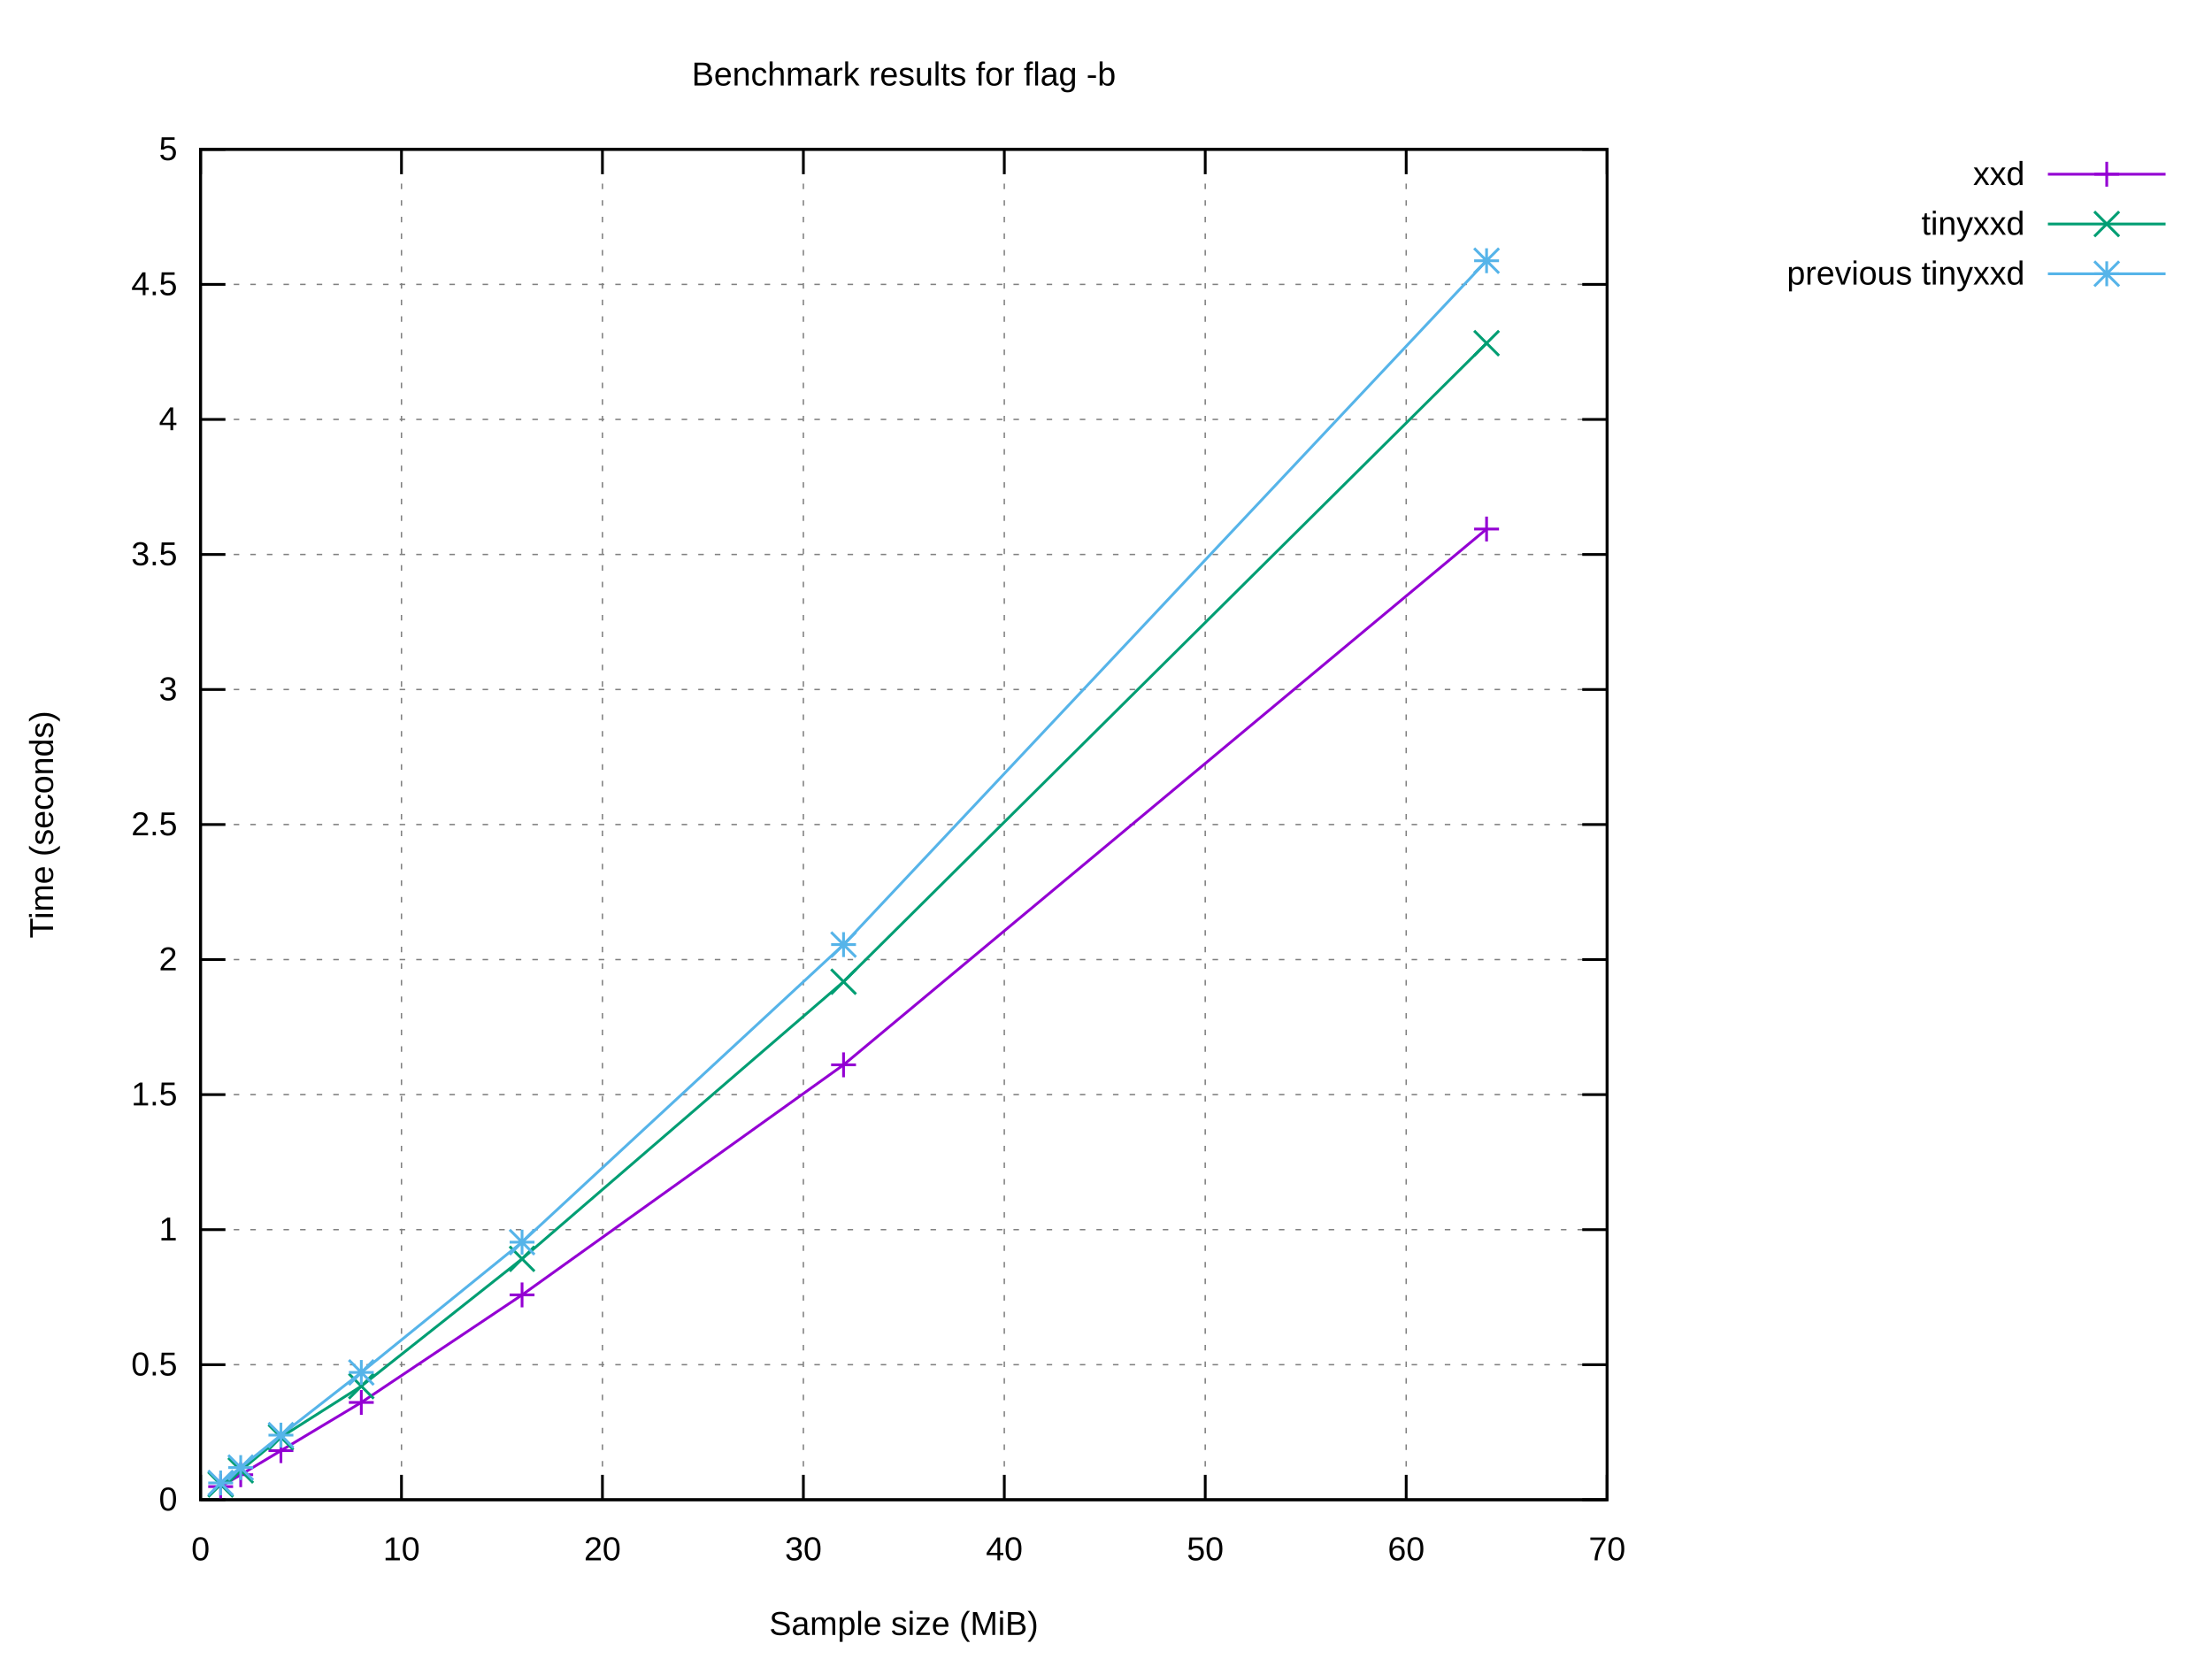
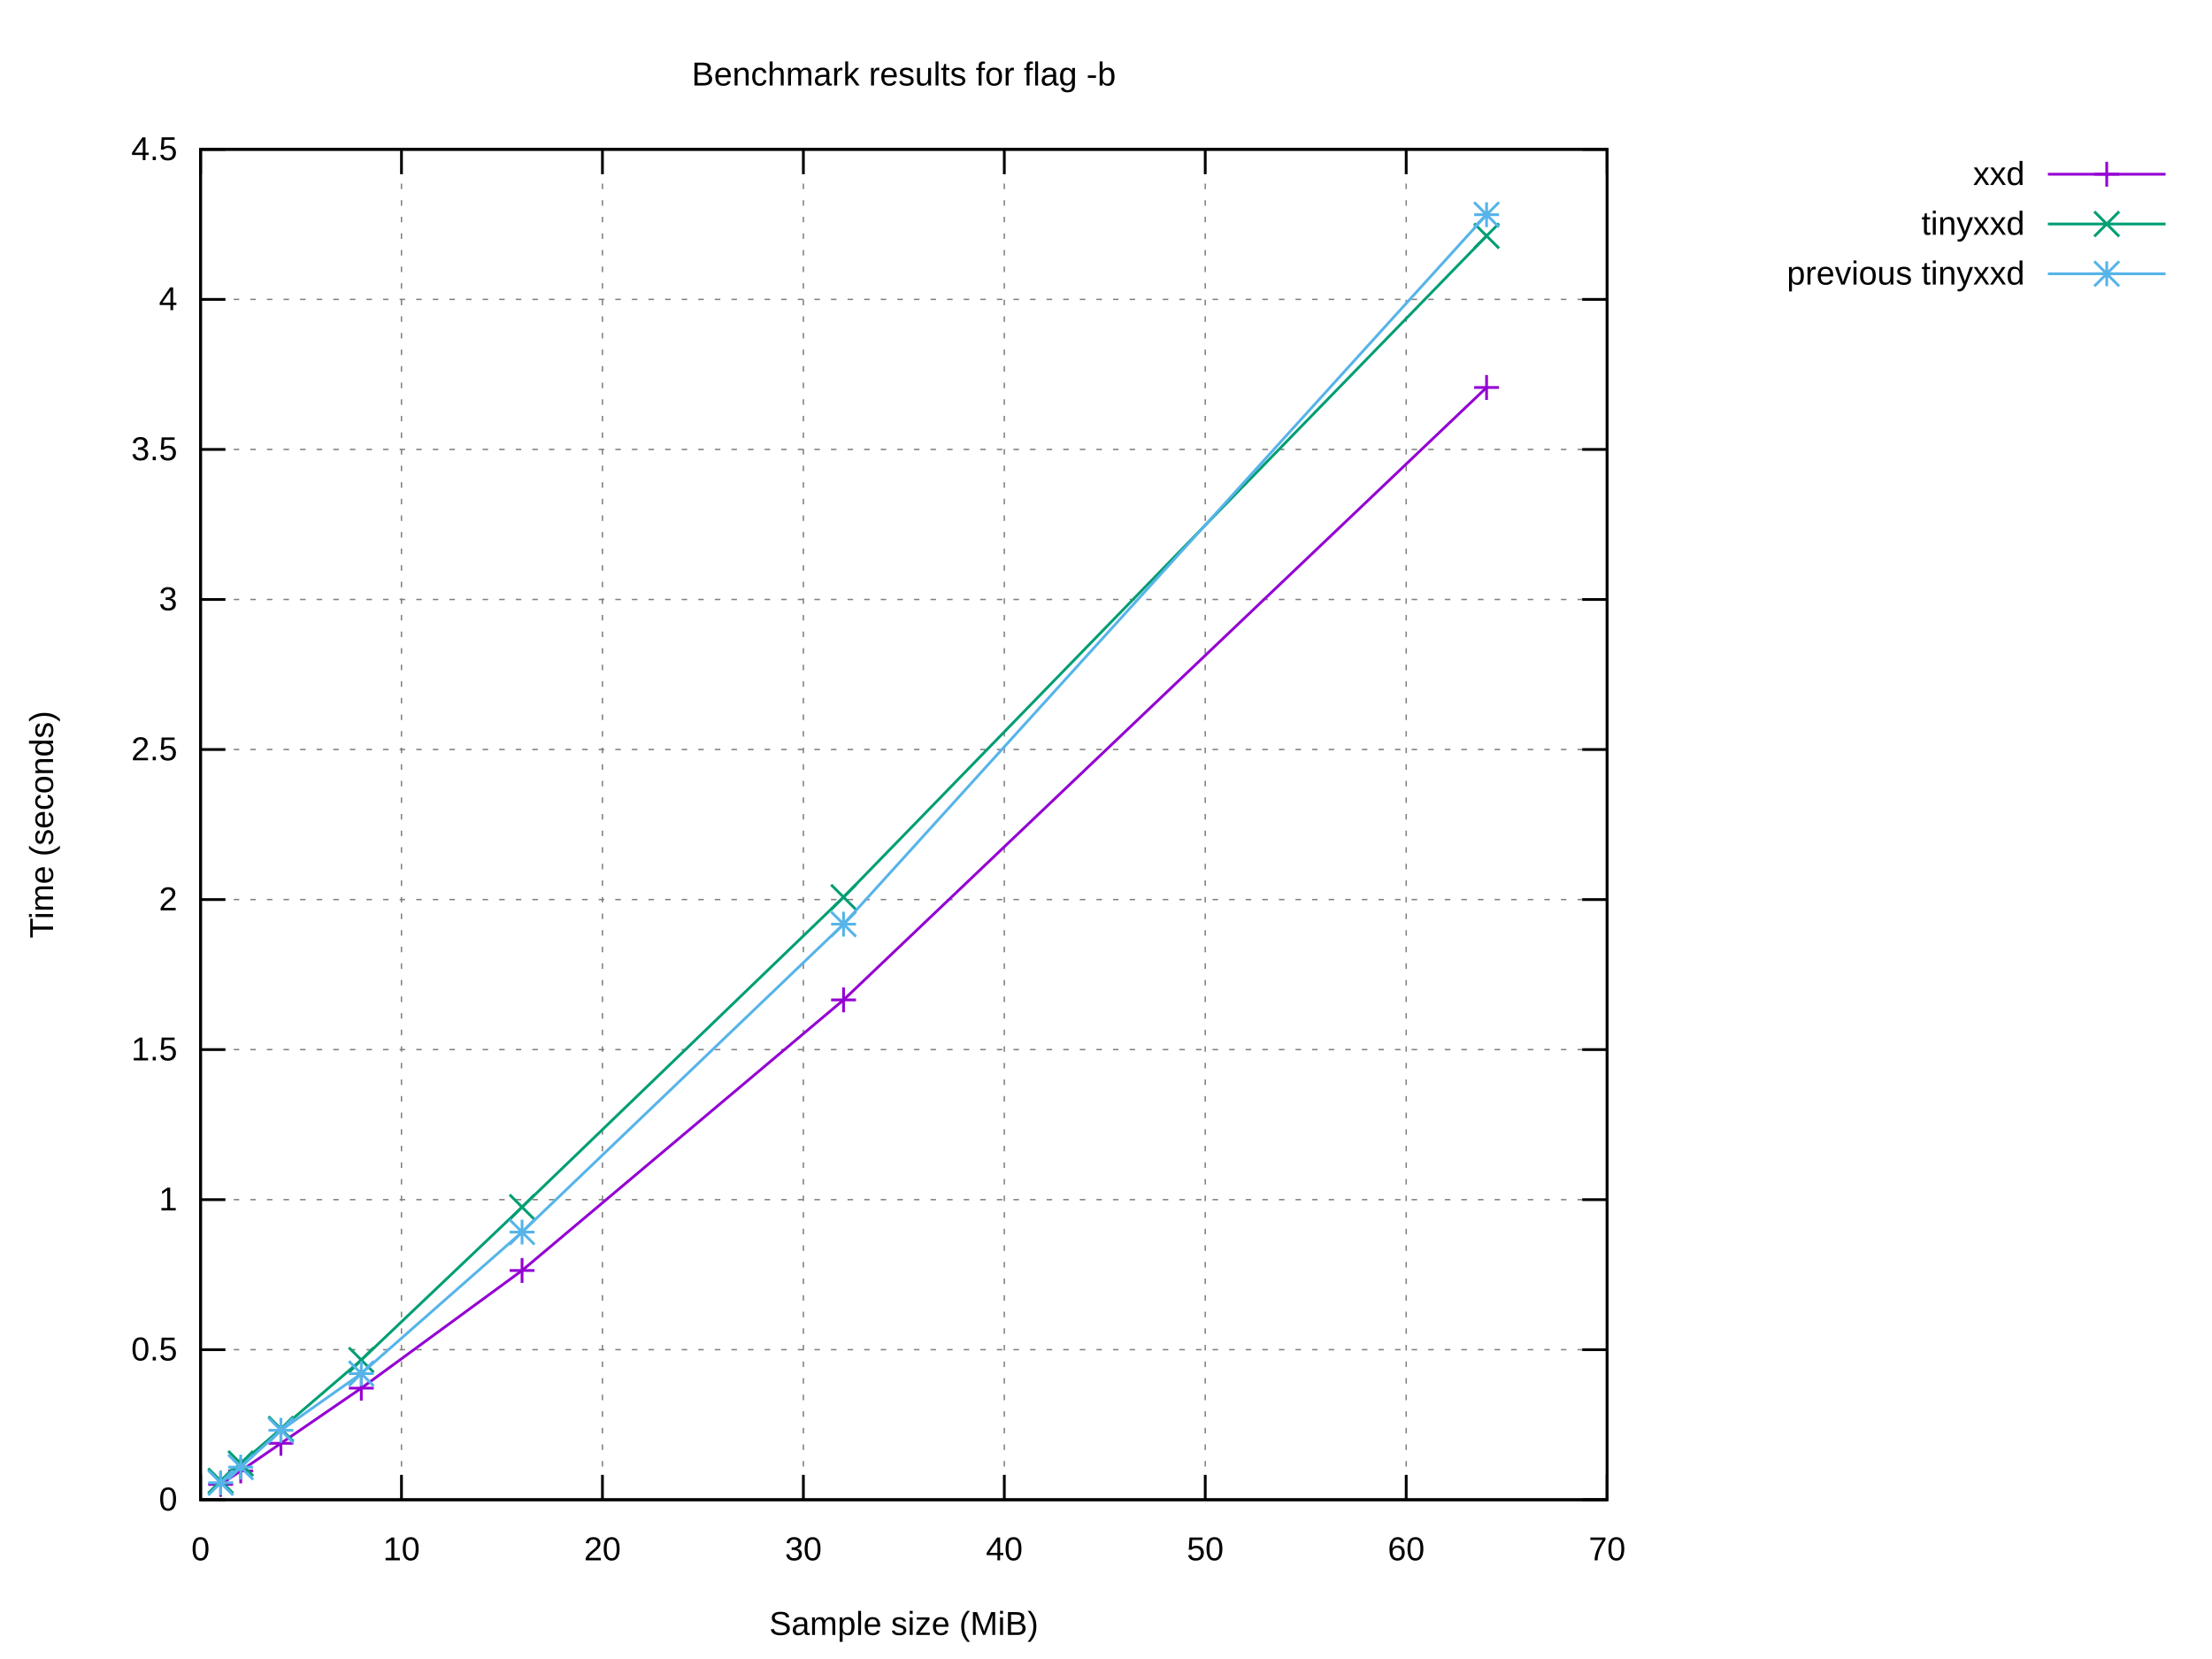
<svg xmlns="http://www.w3.org/2000/svg" xmlns:xlink="http://www.w3.org/1999/xlink" width="800" height="600" viewBox="0 0 800 600">
  <g id="gnuplot_canvas">
    <rect x="0" y="0" width="800" height="600" fill="#ffffff" />
    <defs>
      <circle id="gpDot" r="0.5" stroke-width="0.5" stroke="currentColor" />
      <path id="gpPt0" stroke-width="0.222" stroke="currentColor" d="M-1,0 h2 M0,-1 v2" />
      <path id="gpPt1" stroke-width="0.222" stroke="currentColor" d="M-1,-1 L1,1 M1,-1 L-1,1" />
      <path id="gpPt2" stroke-width="0.222" stroke="currentColor" d="M-1,0 L1,0 M0,-1 L0,1 M-1,-1 L1,1 M-1,1 L1,-1" />
      <rect id="gpPt3" stroke-width="0.222" stroke="currentColor" x="-1" y="-1" width="2" height="2" />
      <rect id="gpPt4" stroke-width="0.222" stroke="currentColor" fill="currentColor" x="-1" y="-1" width="2" height="2" />
      <circle id="gpPt5" stroke-width="0.222" stroke="currentColor" cx="0" cy="0" r="1" />
      <use xlink:href="#gpPt5" id="gpPt6" fill="currentColor" stroke="none" />
      <path id="gpPt7" stroke-width="0.222" stroke="currentColor" d="M0,-1.33 L-1.33,0.67 L1.33,0.67 z" />
      <use xlink:href="#gpPt7" id="gpPt8" fill="currentColor" stroke="none" />
      <use xlink:href="#gpPt7" id="gpPt9" stroke="currentColor" transform="rotate(180)" />
      <use xlink:href="#gpPt9" id="gpPt10" fill="currentColor" stroke="none" />
      <use xlink:href="#gpPt3" id="gpPt11" stroke="currentColor" transform="rotate(45)" />
      <use xlink:href="#gpPt11" id="gpPt12" fill="currentColor" stroke="none" />
      <path id="gpPt13" stroke-width="0.222" stroke="currentColor" d="M0,1.330 L1.265,0.411 L0.782,-1.067 L-0.782,-1.076 L-1.265,0.411 z" />
      <use xlink:href="#gpPt13" id="gpPt14" fill="currentColor" stroke="none" />
      <filter id="textbox" filterUnits="objectBoundingBox" x="0" y="0" height="1" width="1">
        <feFlood flood-color="#FFFFFF" flood-opacity="1" result="bgnd" />
        <feComposite in="SourceGraphic" in2="bgnd" operator="atop" />
      </filter>
      <filter id="greybox" filterUnits="objectBoundingBox" x="0" y="0" height="1" width="1">
        <feFlood flood-color="lightgrey" flood-opacity="1" result="grey" />
        <feComposite in="SourceGraphic" in2="grey" operator="atop" />
      </filter>
    </defs>
    <g fill="none" color="#FFFFFF" stroke="currentColor" stroke-width="1.00" stroke-linecap="butt" stroke-linejoin="miter">
</g>
    <g fill="none" color="black" stroke="currentColor" stroke-width="1.00" stroke-linecap="butt" stroke-linejoin="miter">
</g>
    <g fill="none" color="black" stroke="black" stroke-width="0.50" stroke-linecap="butt" stroke-linejoin="miter">
</g>
    <g fill="none" color="gray" stroke="currentColor" stroke-width="0.50" stroke-linecap="butt" stroke-linejoin="miter">
      <path stroke="gray" stroke-dasharray="2,4" class="gridline" d="M72.53,542.40 L581.24,542.40  " />
    </g>
    <g fill="none" color="gray" stroke="gray" stroke-width="1.00" stroke-linecap="butt" stroke-linejoin="miter">
</g>
    <g fill="none" color="black" stroke="currentColor" stroke-width="1.00" stroke-linecap="butt" stroke-linejoin="miter">
      <path stroke="black" d="M72.53,542.40 L81.53,542.40 M581.24,542.40 L572.24,542.40  " />
      <g transform="translate(64.14,546.30)" stroke="none" fill="black" font-family="Arial" font-size="12.00" text-anchor="end">
        <text>
          <tspan font-family="Arial"> 0</tspan>
        </text>
      </g>
    </g>
    <g fill="none" color="black" stroke="currentColor" stroke-width="1.00" stroke-linecap="butt" stroke-linejoin="miter">
</g>
    <g fill="none" color="black" stroke="black" stroke-width="0.50" stroke-linecap="butt" stroke-linejoin="miter">
</g>
    <g fill="none" color="gray" stroke="currentColor" stroke-width="0.50" stroke-linecap="butt" stroke-linejoin="miter">
-       <path stroke="gray" stroke-dasharray="2,4" class="gridline" d="M72.53,493.56 L581.24,493.56  " />
-     </g>
-     <g fill="none" color="gray" stroke="gray" stroke-width="1.00" stroke-linecap="butt" stroke-linejoin="miter">
- </g>
-     <g fill="none" color="black" stroke="currentColor" stroke-width="1.00" stroke-linecap="butt" stroke-linejoin="miter">
-       <path stroke="black" d="M72.53,493.56 L81.53,493.56 M581.24,493.56 L572.24,493.56  " />
-       <g transform="translate(64.14,497.46)" stroke="none" fill="black" font-family="Arial" font-size="12.00" text-anchor="end">
+       <path stroke="gray" stroke-dasharray="2,4" class="gridline" d="M72.53,488.13 L581.24,488.13  " />
+     </g>
+     <g fill="none" color="gray" stroke="gray" stroke-width="1.00" stroke-linecap="butt" stroke-linejoin="miter">
+ </g>
+     <g fill="none" color="black" stroke="currentColor" stroke-width="1.00" stroke-linecap="butt" stroke-linejoin="miter">
+       <path stroke="black" d="M72.53,488.13 L81.53,488.13 M581.24,488.13 L572.24,488.13  " />
+       <g transform="translate(64.14,492.03)" stroke="none" fill="black" font-family="Arial" font-size="12.00" text-anchor="end">
        <text>
          <tspan font-family="Arial"> 0.5</tspan>
        </text>
      </g>
    </g>
    <g fill="none" color="black" stroke="currentColor" stroke-width="1.00" stroke-linecap="butt" stroke-linejoin="miter">
</g>
    <g fill="none" color="black" stroke="black" stroke-width="0.50" stroke-linecap="butt" stroke-linejoin="miter">
</g>
    <g fill="none" color="gray" stroke="currentColor" stroke-width="0.50" stroke-linecap="butt" stroke-linejoin="miter">
-       <path stroke="gray" stroke-dasharray="2,4" class="gridline" d="M72.53,444.72 L581.24,444.72  " />
-     </g>
-     <g fill="none" color="gray" stroke="gray" stroke-width="1.00" stroke-linecap="butt" stroke-linejoin="miter">
- </g>
-     <g fill="none" color="black" stroke="currentColor" stroke-width="1.00" stroke-linecap="butt" stroke-linejoin="miter">
-       <path stroke="black" d="M72.53,444.72 L81.53,444.72 M581.24,444.72 L572.24,444.72  " />
-       <g transform="translate(64.14,448.62)" stroke="none" fill="black" font-family="Arial" font-size="12.00" text-anchor="end">
+       <path stroke="gray" stroke-dasharray="2,4" class="gridline" d="M72.53,433.87 L581.24,433.87  " />
+     </g>
+     <g fill="none" color="gray" stroke="gray" stroke-width="1.00" stroke-linecap="butt" stroke-linejoin="miter">
+ </g>
+     <g fill="none" color="black" stroke="currentColor" stroke-width="1.00" stroke-linecap="butt" stroke-linejoin="miter">
+       <path stroke="black" d="M72.53,433.87 L81.53,433.87 M581.24,433.87 L572.24,433.87  " />
+       <g transform="translate(64.14,437.77)" stroke="none" fill="black" font-family="Arial" font-size="12.00" text-anchor="end">
        <text>
          <tspan font-family="Arial"> 1</tspan>
        </text>
      </g>
    </g>
    <g fill="none" color="black" stroke="currentColor" stroke-width="1.00" stroke-linecap="butt" stroke-linejoin="miter">
</g>
    <g fill="none" color="black" stroke="black" stroke-width="0.50" stroke-linecap="butt" stroke-linejoin="miter">
</g>
    <g fill="none" color="gray" stroke="currentColor" stroke-width="0.50" stroke-linecap="butt" stroke-linejoin="miter">
-       <path stroke="gray" stroke-dasharray="2,4" class="gridline" d="M72.53,395.88 L581.24,395.88  " />
-     </g>
-     <g fill="none" color="gray" stroke="gray" stroke-width="1.00" stroke-linecap="butt" stroke-linejoin="miter">
- </g>
-     <g fill="none" color="black" stroke="currentColor" stroke-width="1.00" stroke-linecap="butt" stroke-linejoin="miter">
-       <path stroke="black" d="M72.53,395.88 L81.53,395.88 M581.24,395.88 L572.24,395.88  " />
-       <g transform="translate(64.14,399.78)" stroke="none" fill="black" font-family="Arial" font-size="12.00" text-anchor="end">
+       <path stroke="gray" stroke-dasharray="2,4" class="gridline" d="M72.53,379.60 L581.24,379.60  " />
+     </g>
+     <g fill="none" color="gray" stroke="gray" stroke-width="1.00" stroke-linecap="butt" stroke-linejoin="miter">
+ </g>
+     <g fill="none" color="black" stroke="currentColor" stroke-width="1.00" stroke-linecap="butt" stroke-linejoin="miter">
+       <path stroke="black" d="M72.53,379.60 L81.53,379.60 M581.24,379.60 L572.24,379.60  " />
+       <g transform="translate(64.14,383.50)" stroke="none" fill="black" font-family="Arial" font-size="12.00" text-anchor="end">
        <text>
          <tspan font-family="Arial"> 1.5</tspan>
        </text>
      </g>
    </g>
    <g fill="none" color="black" stroke="currentColor" stroke-width="1.00" stroke-linecap="butt" stroke-linejoin="miter">
</g>
    <g fill="none" color="black" stroke="black" stroke-width="0.50" stroke-linecap="butt" stroke-linejoin="miter">
</g>
    <g fill="none" color="gray" stroke="currentColor" stroke-width="0.50" stroke-linecap="butt" stroke-linejoin="miter">
-       <path stroke="gray" stroke-dasharray="2,4" class="gridline" d="M72.53,347.04 L581.24,347.04  " />
-     </g>
-     <g fill="none" color="gray" stroke="gray" stroke-width="1.00" stroke-linecap="butt" stroke-linejoin="miter">
- </g>
-     <g fill="none" color="black" stroke="currentColor" stroke-width="1.00" stroke-linecap="butt" stroke-linejoin="miter">
-       <path stroke="black" d="M72.53,347.04 L81.53,347.04 M581.24,347.04 L572.24,347.04  " />
-       <g transform="translate(64.14,350.94)" stroke="none" fill="black" font-family="Arial" font-size="12.00" text-anchor="end">
+       <path stroke="gray" stroke-dasharray="2,4" class="gridline" d="M72.53,325.34 L581.24,325.34  " />
+     </g>
+     <g fill="none" color="gray" stroke="gray" stroke-width="1.00" stroke-linecap="butt" stroke-linejoin="miter">
+ </g>
+     <g fill="none" color="black" stroke="currentColor" stroke-width="1.00" stroke-linecap="butt" stroke-linejoin="miter">
+       <path stroke="black" d="M72.53,325.34 L81.53,325.34 M581.24,325.34 L572.24,325.34  " />
+       <g transform="translate(64.14,329.24)" stroke="none" fill="black" font-family="Arial" font-size="12.00" text-anchor="end">
        <text>
          <tspan font-family="Arial"> 2</tspan>
        </text>
      </g>
    </g>
    <g fill="none" color="black" stroke="currentColor" stroke-width="1.00" stroke-linecap="butt" stroke-linejoin="miter">
</g>
    <g fill="none" color="black" stroke="black" stroke-width="0.50" stroke-linecap="butt" stroke-linejoin="miter">
</g>
    <g fill="none" color="gray" stroke="currentColor" stroke-width="0.50" stroke-linecap="butt" stroke-linejoin="miter">
-       <path stroke="gray" stroke-dasharray="2,4" class="gridline" d="M72.53,298.20 L581.24,298.20  " />
-     </g>
-     <g fill="none" color="gray" stroke="gray" stroke-width="1.00" stroke-linecap="butt" stroke-linejoin="miter">
- </g>
-     <g fill="none" color="black" stroke="currentColor" stroke-width="1.00" stroke-linecap="butt" stroke-linejoin="miter">
-       <path stroke="black" d="M72.53,298.20 L81.53,298.20 M581.24,298.20 L572.24,298.20  " />
-       <g transform="translate(64.14,302.10)" stroke="none" fill="black" font-family="Arial" font-size="12.00" text-anchor="end">
+       <path stroke="gray" stroke-dasharray="2,4" class="gridline" d="M72.53,271.07 L581.24,271.07  " />
+     </g>
+     <g fill="none" color="gray" stroke="gray" stroke-width="1.00" stroke-linecap="butt" stroke-linejoin="miter">
+ </g>
+     <g fill="none" color="black" stroke="currentColor" stroke-width="1.00" stroke-linecap="butt" stroke-linejoin="miter">
+       <path stroke="black" d="M72.53,271.07 L81.53,271.07 M581.24,271.07 L572.24,271.07  " />
+       <g transform="translate(64.14,274.97)" stroke="none" fill="black" font-family="Arial" font-size="12.00" text-anchor="end">
        <text>
          <tspan font-family="Arial"> 2.5</tspan>
        </text>
      </g>
    </g>
    <g fill="none" color="black" stroke="currentColor" stroke-width="1.00" stroke-linecap="butt" stroke-linejoin="miter">
</g>
    <g fill="none" color="black" stroke="black" stroke-width="0.50" stroke-linecap="butt" stroke-linejoin="miter">
</g>
    <g fill="none" color="gray" stroke="currentColor" stroke-width="0.50" stroke-linecap="butt" stroke-linejoin="miter">
-       <path stroke="gray" stroke-dasharray="2,4" class="gridline" d="M72.53,249.37 L581.24,249.37  " />
-     </g>
-     <g fill="none" color="gray" stroke="gray" stroke-width="1.00" stroke-linecap="butt" stroke-linejoin="miter">
- </g>
-     <g fill="none" color="black" stroke="currentColor" stroke-width="1.00" stroke-linecap="butt" stroke-linejoin="miter">
-       <path stroke="black" d="M72.53,249.37 L81.53,249.37 M581.24,249.37 L572.24,249.37  " />
-       <g transform="translate(64.14,253.27)" stroke="none" fill="black" font-family="Arial" font-size="12.00" text-anchor="end">
+       <path stroke="gray" stroke-dasharray="2,4" class="gridline" d="M72.53,216.81 L581.24,216.81  " />
+     </g>
+     <g fill="none" color="gray" stroke="gray" stroke-width="1.00" stroke-linecap="butt" stroke-linejoin="miter">
+ </g>
+     <g fill="none" color="black" stroke="currentColor" stroke-width="1.00" stroke-linecap="butt" stroke-linejoin="miter">
+       <path stroke="black" d="M72.53,216.81 L81.53,216.81 M581.24,216.81 L572.24,216.81  " />
+       <g transform="translate(64.14,220.71)" stroke="none" fill="black" font-family="Arial" font-size="12.00" text-anchor="end">
        <text>
          <tspan font-family="Arial"> 3</tspan>
        </text>
      </g>
    </g>
    <g fill="none" color="black" stroke="currentColor" stroke-width="1.00" stroke-linecap="butt" stroke-linejoin="miter">
</g>
    <g fill="none" color="black" stroke="black" stroke-width="0.50" stroke-linecap="butt" stroke-linejoin="miter">
</g>
    <g fill="none" color="gray" stroke="currentColor" stroke-width="0.50" stroke-linecap="butt" stroke-linejoin="miter">
-       <path stroke="gray" stroke-dasharray="2,4" class="gridline" d="M72.53,200.53 L581.24,200.53  " />
-     </g>
-     <g fill="none" color="gray" stroke="gray" stroke-width="1.00" stroke-linecap="butt" stroke-linejoin="miter">
- </g>
-     <g fill="none" color="black" stroke="currentColor" stroke-width="1.00" stroke-linecap="butt" stroke-linejoin="miter">
-       <path stroke="black" d="M72.53,200.53 L81.53,200.53 M581.24,200.53 L572.24,200.53  " />
-       <g transform="translate(64.14,204.43)" stroke="none" fill="black" font-family="Arial" font-size="12.00" text-anchor="end">
+       <path stroke="gray" stroke-dasharray="2,4" class="gridline" d="M72.53,162.54 L581.24,162.54  " />
+     </g>
+     <g fill="none" color="gray" stroke="gray" stroke-width="1.00" stroke-linecap="butt" stroke-linejoin="miter">
+ </g>
+     <g fill="none" color="black" stroke="currentColor" stroke-width="1.00" stroke-linecap="butt" stroke-linejoin="miter">
+       <path stroke="black" d="M72.53,162.54 L81.53,162.54 M581.24,162.54 L572.24,162.54  " />
+       <g transform="translate(64.14,166.44)" stroke="none" fill="black" font-family="Arial" font-size="12.00" text-anchor="end">
        <text>
          <tspan font-family="Arial"> 3.5</tspan>
        </text>
      </g>
    </g>
    <g fill="none" color="black" stroke="currentColor" stroke-width="1.00" stroke-linecap="butt" stroke-linejoin="miter">
</g>
    <g fill="none" color="black" stroke="black" stroke-width="0.50" stroke-linecap="butt" stroke-linejoin="miter">
</g>
    <g fill="none" color="gray" stroke="currentColor" stroke-width="0.50" stroke-linecap="butt" stroke-linejoin="miter">
-       <path stroke="gray" stroke-dasharray="2,4" class="gridline" d="M72.53,151.69 L581.24,151.69  " />
-     </g>
-     <g fill="none" color="gray" stroke="gray" stroke-width="1.00" stroke-linecap="butt" stroke-linejoin="miter">
- </g>
-     <g fill="none" color="black" stroke="currentColor" stroke-width="1.00" stroke-linecap="butt" stroke-linejoin="miter">
-       <path stroke="black" d="M72.53,151.69 L81.53,151.69 M581.24,151.69 L572.24,151.69  " />
-       <g transform="translate(64.14,155.59)" stroke="none" fill="black" font-family="Arial" font-size="12.00" text-anchor="end">
+       <path stroke="gray" stroke-dasharray="2,4" class="gridline" d="M72.53,108.28 L581.24,108.28  " />
+     </g>
+     <g fill="none" color="gray" stroke="gray" stroke-width="1.00" stroke-linecap="butt" stroke-linejoin="miter">
+ </g>
+     <g fill="none" color="black" stroke="currentColor" stroke-width="1.00" stroke-linecap="butt" stroke-linejoin="miter">
+       <path stroke="black" d="M72.53,108.28 L81.53,108.28 M581.24,108.28 L572.24,108.28  " />
+       <g transform="translate(64.14,112.18)" stroke="none" fill="black" font-family="Arial" font-size="12.00" text-anchor="end">
        <text>
          <tspan font-family="Arial"> 4</tspan>
-         </text>
-       </g>
-     </g>
-     <g fill="none" color="black" stroke="currentColor" stroke-width="1.00" stroke-linecap="butt" stroke-linejoin="miter">
- </g>
-     <g fill="none" color="black" stroke="black" stroke-width="0.50" stroke-linecap="butt" stroke-linejoin="miter">
- </g>
-     <g fill="none" color="gray" stroke="currentColor" stroke-width="0.50" stroke-linecap="butt" stroke-linejoin="miter">
-       <path stroke="gray" stroke-dasharray="2,4" class="gridline" d="M72.53,102.85 L581.24,102.85  " />
-     </g>
-     <g fill="none" color="gray" stroke="gray" stroke-width="1.00" stroke-linecap="butt" stroke-linejoin="miter">
- </g>
-     <g fill="none" color="black" stroke="currentColor" stroke-width="1.00" stroke-linecap="butt" stroke-linejoin="miter">
-       <path stroke="black" d="M72.53,102.85 L81.53,102.85 M581.24,102.85 L572.24,102.85  " />
-       <g transform="translate(64.14,106.75)" stroke="none" fill="black" font-family="Arial" font-size="12.00" text-anchor="end">
-         <text>
-           <tspan font-family="Arial"> 4.5</tspan>
        </text>
      </g>
    </g>
    <g fill="none" color="black" stroke="currentColor" stroke-width="1.00" stroke-linecap="butt" stroke-linejoin="miter">
</g>
    <g fill="none" color="black" stroke="black" stroke-width="0.50" stroke-linecap="butt" stroke-linejoin="miter">
</g>
    <g fill="none" color="gray" stroke="currentColor" stroke-width="0.50" stroke-linecap="butt" stroke-linejoin="miter">
      <path stroke="gray" stroke-dasharray="2,4" class="gridline" d="M72.53,54.01 L581.24,54.01  " />
    </g>
    <g fill="none" color="gray" stroke="gray" stroke-width="1.00" stroke-linecap="butt" stroke-linejoin="miter">
</g>
    <g fill="none" color="black" stroke="currentColor" stroke-width="1.00" stroke-linecap="butt" stroke-linejoin="miter">
      <path stroke="black" d="M72.53,54.01 L81.53,54.01 M581.24,54.01 L572.24,54.01  " />
      <g transform="translate(64.14,57.91)" stroke="none" fill="black" font-family="Arial" font-size="12.00" text-anchor="end">
        <text>
-           <tspan font-family="Arial"> 5</tspan>
+           <tspan font-family="Arial"> 4.5</tspan>
        </text>
      </g>
    </g>
    <g fill="none" color="black" stroke="currentColor" stroke-width="1.00" stroke-linecap="butt" stroke-linejoin="miter">
</g>
    <g fill="none" color="black" stroke="black" stroke-width="0.50" stroke-linecap="butt" stroke-linejoin="miter">
</g>
    <g fill="none" color="gray" stroke="currentColor" stroke-width="0.50" stroke-linecap="butt" stroke-linejoin="miter">
      <path stroke="gray" stroke-dasharray="2,4" class="gridline" d="M72.53,542.40 L72.53,54.01  " />
    </g>
    <g fill="none" color="gray" stroke="gray" stroke-width="1.00" stroke-linecap="butt" stroke-linejoin="miter">
</g>
    <g fill="none" color="black" stroke="currentColor" stroke-width="1.00" stroke-linecap="butt" stroke-linejoin="miter">
      <path stroke="black" d="M72.53,542.40 L72.53,533.40 M72.53,54.01 L72.53,63.01  " />
      <g transform="translate(72.53,564.30)" stroke="none" fill="black" font-family="Arial" font-size="12.00" text-anchor="middle">
        <text>
          <tspan font-family="Arial"> 0</tspan>
        </text>
      </g>
    </g>
    <g fill="none" color="black" stroke="currentColor" stroke-width="1.00" stroke-linecap="butt" stroke-linejoin="miter">
</g>
    <g fill="none" color="black" stroke="black" stroke-width="0.50" stroke-linecap="butt" stroke-linejoin="miter">
</g>
    <g fill="none" color="gray" stroke="currentColor" stroke-width="0.50" stroke-linecap="butt" stroke-linejoin="miter">
      <path stroke="gray" stroke-dasharray="2,4" class="gridline" d="M145.20,542.40 L145.20,54.01  " />
    </g>
    <g fill="none" color="gray" stroke="gray" stroke-width="1.00" stroke-linecap="butt" stroke-linejoin="miter">
</g>
    <g fill="none" color="black" stroke="currentColor" stroke-width="1.00" stroke-linecap="butt" stroke-linejoin="miter">
      <path stroke="black" d="M145.20,542.40 L145.20,533.40 M145.20,54.01 L145.20,63.01  " />
      <g transform="translate(145.20,564.30)" stroke="none" fill="black" font-family="Arial" font-size="12.00" text-anchor="middle">
        <text>
          <tspan font-family="Arial"> 10</tspan>
        </text>
      </g>
    </g>
    <g fill="none" color="black" stroke="currentColor" stroke-width="1.00" stroke-linecap="butt" stroke-linejoin="miter">
</g>
    <g fill="none" color="black" stroke="black" stroke-width="0.50" stroke-linecap="butt" stroke-linejoin="miter">
</g>
    <g fill="none" color="gray" stroke="currentColor" stroke-width="0.50" stroke-linecap="butt" stroke-linejoin="miter">
      <path stroke="gray" stroke-dasharray="2,4" class="gridline" d="M217.88,542.40 L217.88,54.01  " />
    </g>
    <g fill="none" color="gray" stroke="gray" stroke-width="1.00" stroke-linecap="butt" stroke-linejoin="miter">
</g>
    <g fill="none" color="black" stroke="currentColor" stroke-width="1.00" stroke-linecap="butt" stroke-linejoin="miter">
      <path stroke="black" d="M217.88,542.40 L217.88,533.40 M217.88,54.01 L217.88,63.01  " />
      <g transform="translate(217.88,564.30)" stroke="none" fill="black" font-family="Arial" font-size="12.00" text-anchor="middle">
        <text>
          <tspan font-family="Arial"> 20</tspan>
        </text>
      </g>
    </g>
    <g fill="none" color="black" stroke="currentColor" stroke-width="1.00" stroke-linecap="butt" stroke-linejoin="miter">
</g>
    <g fill="none" color="black" stroke="black" stroke-width="0.50" stroke-linecap="butt" stroke-linejoin="miter">
</g>
    <g fill="none" color="gray" stroke="currentColor" stroke-width="0.50" stroke-linecap="butt" stroke-linejoin="miter">
      <path stroke="gray" stroke-dasharray="2,4" class="gridline" d="M290.55,542.40 L290.55,54.01  " />
    </g>
    <g fill="none" color="gray" stroke="gray" stroke-width="1.00" stroke-linecap="butt" stroke-linejoin="miter">
</g>
    <g fill="none" color="black" stroke="currentColor" stroke-width="1.00" stroke-linecap="butt" stroke-linejoin="miter">
      <path stroke="black" d="M290.55,542.40 L290.55,533.40 M290.55,54.01 L290.55,63.01  " />
      <g transform="translate(290.55,564.30)" stroke="none" fill="black" font-family="Arial" font-size="12.00" text-anchor="middle">
        <text>
          <tspan font-family="Arial"> 30</tspan>
        </text>
      </g>
    </g>
    <g fill="none" color="black" stroke="currentColor" stroke-width="1.00" stroke-linecap="butt" stroke-linejoin="miter">
</g>
    <g fill="none" color="black" stroke="black" stroke-width="0.50" stroke-linecap="butt" stroke-linejoin="miter">
</g>
    <g fill="none" color="gray" stroke="currentColor" stroke-width="0.50" stroke-linecap="butt" stroke-linejoin="miter">
      <path stroke="gray" stroke-dasharray="2,4" class="gridline" d="M363.22,542.40 L363.22,54.01  " />
    </g>
    <g fill="none" color="gray" stroke="gray" stroke-width="1.00" stroke-linecap="butt" stroke-linejoin="miter">
</g>
    <g fill="none" color="black" stroke="currentColor" stroke-width="1.00" stroke-linecap="butt" stroke-linejoin="miter">
      <path stroke="black" d="M363.22,542.40 L363.22,533.40 M363.22,54.01 L363.22,63.01  " />
      <g transform="translate(363.22,564.30)" stroke="none" fill="black" font-family="Arial" font-size="12.00" text-anchor="middle">
        <text>
          <tspan font-family="Arial"> 40</tspan>
        </text>
      </g>
    </g>
    <g fill="none" color="black" stroke="currentColor" stroke-width="1.00" stroke-linecap="butt" stroke-linejoin="miter">
</g>
    <g fill="none" color="black" stroke="black" stroke-width="0.50" stroke-linecap="butt" stroke-linejoin="miter">
</g>
    <g fill="none" color="gray" stroke="currentColor" stroke-width="0.50" stroke-linecap="butt" stroke-linejoin="miter">
      <path stroke="gray" stroke-dasharray="2,4" class="gridline" d="M435.89,542.40 L435.89,54.01  " />
    </g>
    <g fill="none" color="gray" stroke="gray" stroke-width="1.00" stroke-linecap="butt" stroke-linejoin="miter">
</g>
    <g fill="none" color="black" stroke="currentColor" stroke-width="1.00" stroke-linecap="butt" stroke-linejoin="miter">
      <path stroke="black" d="M435.89,542.40 L435.89,533.40 M435.89,54.01 L435.89,63.01  " />
      <g transform="translate(435.89,564.30)" stroke="none" fill="black" font-family="Arial" font-size="12.00" text-anchor="middle">
        <text>
          <tspan font-family="Arial"> 50</tspan>
        </text>
      </g>
    </g>
    <g fill="none" color="black" stroke="currentColor" stroke-width="1.00" stroke-linecap="butt" stroke-linejoin="miter">
</g>
    <g fill="none" color="black" stroke="black" stroke-width="0.50" stroke-linecap="butt" stroke-linejoin="miter">
</g>
    <g fill="none" color="gray" stroke="currentColor" stroke-width="0.50" stroke-linecap="butt" stroke-linejoin="miter">
      <path stroke="gray" stroke-dasharray="2,4" class="gridline" d="M508.57,542.40 L508.57,54.01  " />
    </g>
    <g fill="none" color="gray" stroke="gray" stroke-width="1.00" stroke-linecap="butt" stroke-linejoin="miter">
</g>
    <g fill="none" color="black" stroke="currentColor" stroke-width="1.00" stroke-linecap="butt" stroke-linejoin="miter">
      <path stroke="black" d="M508.57,542.40 L508.57,533.40 M508.57,54.01 L508.57,63.01  " />
      <g transform="translate(508.57,564.30)" stroke="none" fill="black" font-family="Arial" font-size="12.00" text-anchor="middle">
        <text>
          <tspan font-family="Arial"> 60</tspan>
        </text>
      </g>
    </g>
    <g fill="none" color="black" stroke="currentColor" stroke-width="1.00" stroke-linecap="butt" stroke-linejoin="miter">
</g>
    <g fill="none" color="black" stroke="black" stroke-width="0.50" stroke-linecap="butt" stroke-linejoin="miter">
</g>
    <g fill="none" color="gray" stroke="currentColor" stroke-width="0.50" stroke-linecap="butt" stroke-linejoin="miter">
      <path stroke="gray" stroke-dasharray="2,4" class="gridline" d="M581.24,542.40 L581.24,54.01  " />
    </g>
    <g fill="none" color="gray" stroke="gray" stroke-width="1.00" stroke-linecap="butt" stroke-linejoin="miter">
</g>
    <g fill="none" color="black" stroke="currentColor" stroke-width="1.00" stroke-linecap="butt" stroke-linejoin="miter">
      <path stroke="black" d="M581.24,542.40 L581.24,533.40 M581.24,54.01 L581.24,63.01  " />
      <g transform="translate(581.24,564.30)" stroke="none" fill="black" font-family="Arial" font-size="12.00" text-anchor="middle">
        <text>
          <tspan font-family="Arial"> 70</tspan>
        </text>
      </g>
    </g>
    <g fill="none" color="black" stroke="currentColor" stroke-width="1.00" stroke-linecap="butt" stroke-linejoin="miter">
</g>
    <g fill="none" color="black" stroke="currentColor" stroke-width="1.00" stroke-linecap="butt" stroke-linejoin="miter">
      <path stroke="black" d="M72.53,54.01 L72.53,542.40 L581.24,542.40 L581.24,54.01 L72.53,54.01 Z  " />
    </g>
    <g fill="none" color="black" stroke="currentColor" stroke-width="1.00" stroke-linecap="butt" stroke-linejoin="miter">
</g>
    <g id="gnuplot_plot_1">
      <g fill="none" color="black" stroke="currentColor" stroke-width="1.00" stroke-linecap="butt" stroke-linejoin="miter">
        <g transform="translate(732.26,66.91)" stroke="none" fill="black" font-family="Arial" font-size="12.00" text-anchor="end">
          <text>
            <tspan font-family="Arial">xxd</tspan>
          </text>
        </g>
      </g>
      <g fill="none" color="black" stroke="currentColor" stroke-width="1.00" stroke-linecap="butt" stroke-linejoin="miter">
-         <path stroke="rgb(148,   0, 211)" d="M740.65,63.01 L783.21,63.01 M537.64,191.33 L305.08,385.11 L188.81,468.32 L130.67,507.21 L101.60,524.64 L87.06,533.35   L79.80,537.65  " />
-         <use xlink:href="#gpPt0" transform="translate(537.64,191.33) scale(4.50)" color="rgb(148,   0, 211)" />
-         <use xlink:href="#gpPt0" transform="translate(305.08,385.11) scale(4.50)" color="rgb(148,   0, 211)" />
-         <use xlink:href="#gpPt0" transform="translate(188.81,468.32) scale(4.50)" color="rgb(148,   0, 211)" />
-         <use xlink:href="#gpPt0" transform="translate(130.67,507.21) scale(4.50)" color="rgb(148,   0, 211)" />
-         <use xlink:href="#gpPt0" transform="translate(101.60,524.64) scale(4.50)" color="rgb(148,   0, 211)" />
-         <use xlink:href="#gpPt0" transform="translate(87.06,533.35) scale(4.50)" color="rgb(148,   0, 211)" />
-         <use xlink:href="#gpPt0" transform="translate(79.80,537.65) scale(4.50)" color="rgb(148,   0, 211)" />
+         <path stroke="rgb(148,   0, 211)" d="M740.65,63.01 L783.21,63.01 M537.64,140.14 L305.08,361.63 L188.81,459.49 L130.67,502.05 L101.60,521.99 L87.06,531.97   L79.80,536.85  " />
+         <use xlink:href="#gpPt0" transform="translate(537.64,140.14) scale(4.50)" color="rgb(148,   0, 211)" />
+         <use xlink:href="#gpPt0" transform="translate(305.08,361.63) scale(4.50)" color="rgb(148,   0, 211)" />
+         <use xlink:href="#gpPt0" transform="translate(188.81,459.49) scale(4.50)" color="rgb(148,   0, 211)" />
+         <use xlink:href="#gpPt0" transform="translate(130.67,502.05) scale(4.50)" color="rgb(148,   0, 211)" />
+         <use xlink:href="#gpPt0" transform="translate(101.60,521.99) scale(4.50)" color="rgb(148,   0, 211)" />
+         <use xlink:href="#gpPt0" transform="translate(87.06,531.97) scale(4.50)" color="rgb(148,   0, 211)" />
+         <use xlink:href="#gpPt0" transform="translate(79.80,536.85) scale(4.50)" color="rgb(148,   0, 211)" />
        <use xlink:href="#gpPt0" transform="translate(761.93,63.01) scale(4.50)" color="rgb(148,   0, 211)" />
      </g>
    </g>
    <g id="gnuplot_plot_2">
      <g fill="none" color="black" stroke="currentColor" stroke-width="1.00" stroke-linecap="butt" stroke-linejoin="miter">
        <g transform="translate(732.26,84.91)" stroke="none" fill="black" font-family="Arial" font-size="12.00" text-anchor="end">
          <text>
            <tspan font-family="Arial">tinyxxd</tspan>
          </text>
        </g>
      </g>
      <g fill="none" color="black" stroke="currentColor" stroke-width="1.00" stroke-linecap="butt" stroke-linejoin="miter">
-         <path stroke="rgb(  0, 158, 115)" d="M740.65,81.01 L783.21,81.01 M537.64,124.12 L305.08,355.05 L188.81,455.28 L130.67,501.33 L101.60,519.79 L87.06,531.79   L79.80,536.88  " />
-         <use xlink:href="#gpPt1" transform="translate(537.64,124.12) scale(4.50)" color="rgb(  0, 158, 115)" />
-         <use xlink:href="#gpPt1" transform="translate(305.08,355.05) scale(4.50)" color="rgb(  0, 158, 115)" />
-         <use xlink:href="#gpPt1" transform="translate(188.81,455.28) scale(4.50)" color="rgb(  0, 158, 115)" />
-         <use xlink:href="#gpPt1" transform="translate(130.67,501.33) scale(4.50)" color="rgb(  0, 158, 115)" />
-         <use xlink:href="#gpPt1" transform="translate(101.60,519.79) scale(4.50)" color="rgb(  0, 158, 115)" />
-         <use xlink:href="#gpPt1" transform="translate(87.06,531.79) scale(4.50)" color="rgb(  0, 158, 115)" />
-         <use xlink:href="#gpPt1" transform="translate(79.80,536.88) scale(4.50)" color="rgb(  0, 158, 115)" />
+         <path stroke="rgb(  0, 158, 115)" d="M740.65,81.01 L783.21,81.01 M537.64,85.31 L305.08,324.47 L188.81,436.56 L130.67,491.86 L101.60,516.78 L87.06,529.29   L79.80,535.57  " />
+         <use xlink:href="#gpPt1" transform="translate(537.64,85.31) scale(4.50)" color="rgb(  0, 158, 115)" />
+         <use xlink:href="#gpPt1" transform="translate(305.08,324.47) scale(4.50)" color="rgb(  0, 158, 115)" />
+         <use xlink:href="#gpPt1" transform="translate(188.81,436.56) scale(4.50)" color="rgb(  0, 158, 115)" />
+         <use xlink:href="#gpPt1" transform="translate(130.67,491.86) scale(4.50)" color="rgb(  0, 158, 115)" />
+         <use xlink:href="#gpPt1" transform="translate(101.60,516.78) scale(4.50)" color="rgb(  0, 158, 115)" />
+         <use xlink:href="#gpPt1" transform="translate(87.06,529.29) scale(4.50)" color="rgb(  0, 158, 115)" />
+         <use xlink:href="#gpPt1" transform="translate(79.80,535.57) scale(4.50)" color="rgb(  0, 158, 115)" />
        <use xlink:href="#gpPt1" transform="translate(761.93,81.01) scale(4.50)" color="rgb(  0, 158, 115)" />
      </g>
    </g>
    <g id="gnuplot_plot_3">
      <g fill="none" color="black" stroke="currentColor" stroke-width="1.00" stroke-linecap="butt" stroke-linejoin="miter">
        <g transform="translate(732.26,102.91)" stroke="none" fill="black" font-family="Arial" font-size="12.00" text-anchor="end">
          <text>
            <tspan font-family="Arial">previous tinyxxd</tspan>
          </text>
        </g>
      </g>
      <g fill="none" color="black" stroke="currentColor" stroke-width="1.00" stroke-linecap="butt" stroke-linejoin="miter">
-         <path stroke="rgb( 86, 180, 233)" d="M740.65,99.01 L783.21,99.01 M537.64,94.30 L305.08,341.63 L188.81,449.24 L130.67,496.36 L101.60,519.04 L87.06,530.77   L79.80,536.33  " />
-         <use xlink:href="#gpPt2" transform="translate(537.64,94.30) scale(4.50)" color="rgb( 86, 180, 233)" />
-         <use xlink:href="#gpPt2" transform="translate(305.08,341.63) scale(4.50)" color="rgb( 86, 180, 233)" />
-         <use xlink:href="#gpPt2" transform="translate(188.81,449.24) scale(4.50)" color="rgb( 86, 180, 233)" />
-         <use xlink:href="#gpPt2" transform="translate(130.67,496.36) scale(4.50)" color="rgb( 86, 180, 233)" />
-         <use xlink:href="#gpPt2" transform="translate(101.60,519.04) scale(4.50)" color="rgb( 86, 180, 233)" />
-         <use xlink:href="#gpPt2" transform="translate(87.06,530.77) scale(4.50)" color="rgb( 86, 180, 233)" />
-         <use xlink:href="#gpPt2" transform="translate(79.80,536.33) scale(4.50)" color="rgb( 86, 180, 233)" />
+         <path stroke="rgb( 86, 180, 233)" d="M740.65,99.01 L783.21,99.01 M537.64,77.65 L305.08,334.23 L188.81,445.60 L130.67,496.77 L101.60,517.28 L87.06,530.61   L79.80,536.27  " />
+         <use xlink:href="#gpPt2" transform="translate(537.64,77.65) scale(4.50)" color="rgb( 86, 180, 233)" />
+         <use xlink:href="#gpPt2" transform="translate(305.08,334.23) scale(4.50)" color="rgb( 86, 180, 233)" />
+         <use xlink:href="#gpPt2" transform="translate(188.81,445.60) scale(4.50)" color="rgb( 86, 180, 233)" />
+         <use xlink:href="#gpPt2" transform="translate(130.67,496.77) scale(4.50)" color="rgb( 86, 180, 233)" />
+         <use xlink:href="#gpPt2" transform="translate(101.60,517.28) scale(4.50)" color="rgb( 86, 180, 233)" />
+         <use xlink:href="#gpPt2" transform="translate(87.06,530.61) scale(4.50)" color="rgb( 86, 180, 233)" />
+         <use xlink:href="#gpPt2" transform="translate(79.80,536.27) scale(4.50)" color="rgb( 86, 180, 233)" />
        <use xlink:href="#gpPt2" transform="translate(761.93,99.01) scale(4.50)" color="rgb( 86, 180, 233)" />
      </g>
    </g>
    <g fill="none" color="#FFFFFF" stroke="rgb( 86, 180, 233)" stroke-width="2.00" stroke-linecap="butt" stroke-linejoin="miter">
</g>
    <g fill="none" color="black" stroke="currentColor" stroke-width="2.00" stroke-linecap="butt" stroke-linejoin="miter">
</g>
    <g fill="none" color="black" stroke="black" stroke-width="1.00" stroke-linecap="butt" stroke-linejoin="miter">
</g>
    <g fill="none" color="black" stroke="currentColor" stroke-width="1.00" stroke-linecap="butt" stroke-linejoin="miter">
      <path stroke="black" d="M72.53,54.01 L72.53,542.40 L581.24,542.40 L581.24,54.01 L72.53,54.01 Z  " />
      <g transform="translate(19.18,298.21) rotate(270.00)" stroke="none" fill="black" font-family="Arial" font-size="12.00" text-anchor="middle">
        <text>
          <tspan font-family="Arial">Time (seconds)</tspan>
        </text>
      </g>
    </g>
    <g fill="none" color="black" stroke="currentColor" stroke-width="1.00" stroke-linecap="butt" stroke-linejoin="miter">
      <g transform="translate(326.88,591.30)" stroke="none" fill="black" font-family="Arial" font-size="12.00" text-anchor="middle">
        <text>
          <tspan font-family="Arial">Sample size (MiB)</tspan>
        </text>
      </g>
    </g>
    <g fill="none" color="black" stroke="currentColor" stroke-width="1.00" stroke-linecap="butt" stroke-linejoin="miter">
</g>
    <g fill="none" color="black" stroke="currentColor" stroke-width="1.00" stroke-linecap="butt" stroke-linejoin="miter">
      <g transform="translate(326.88,30.91)" stroke="none" fill="black" font-family="Arial" font-size="12.00" text-anchor="middle">
        <text>
          <tspan font-family="Arial">Benchmark results for flag -b</tspan>
        </text>
      </g>
    </g>
    <g fill="none" color="black" stroke="currentColor" stroke-width="1.00" stroke-linecap="butt" stroke-linejoin="miter">
</g>
  </g>
</svg>
